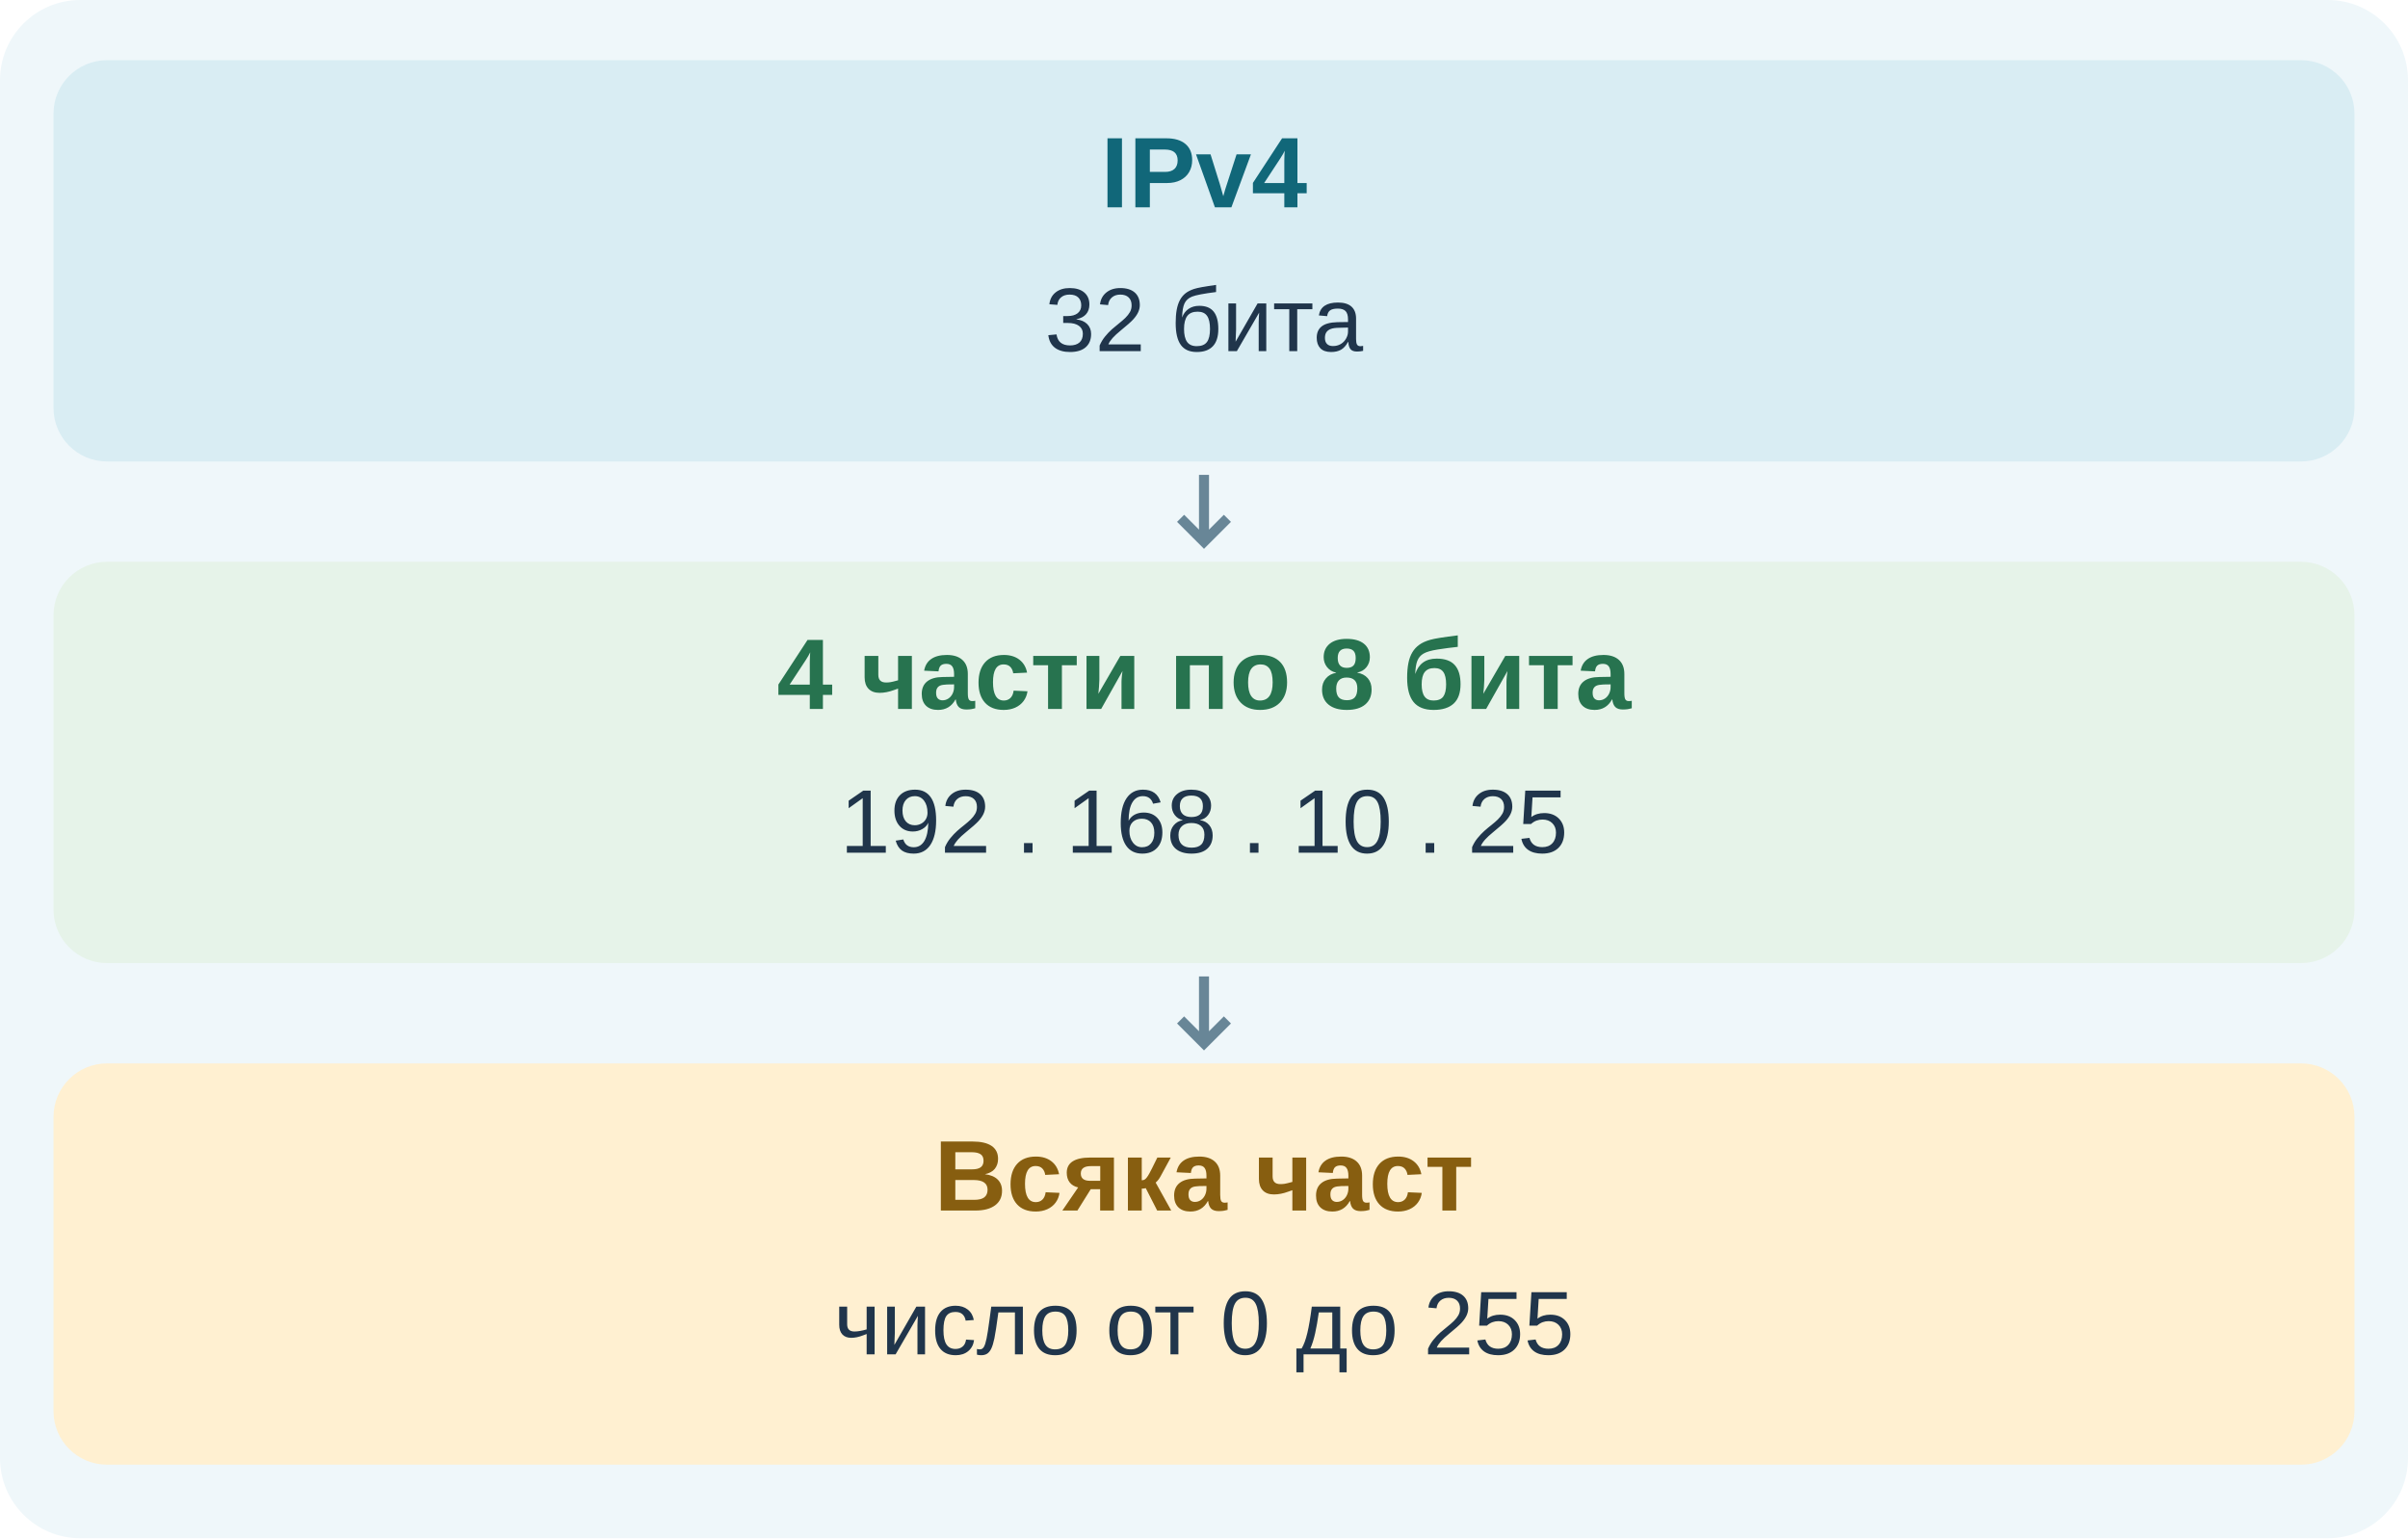
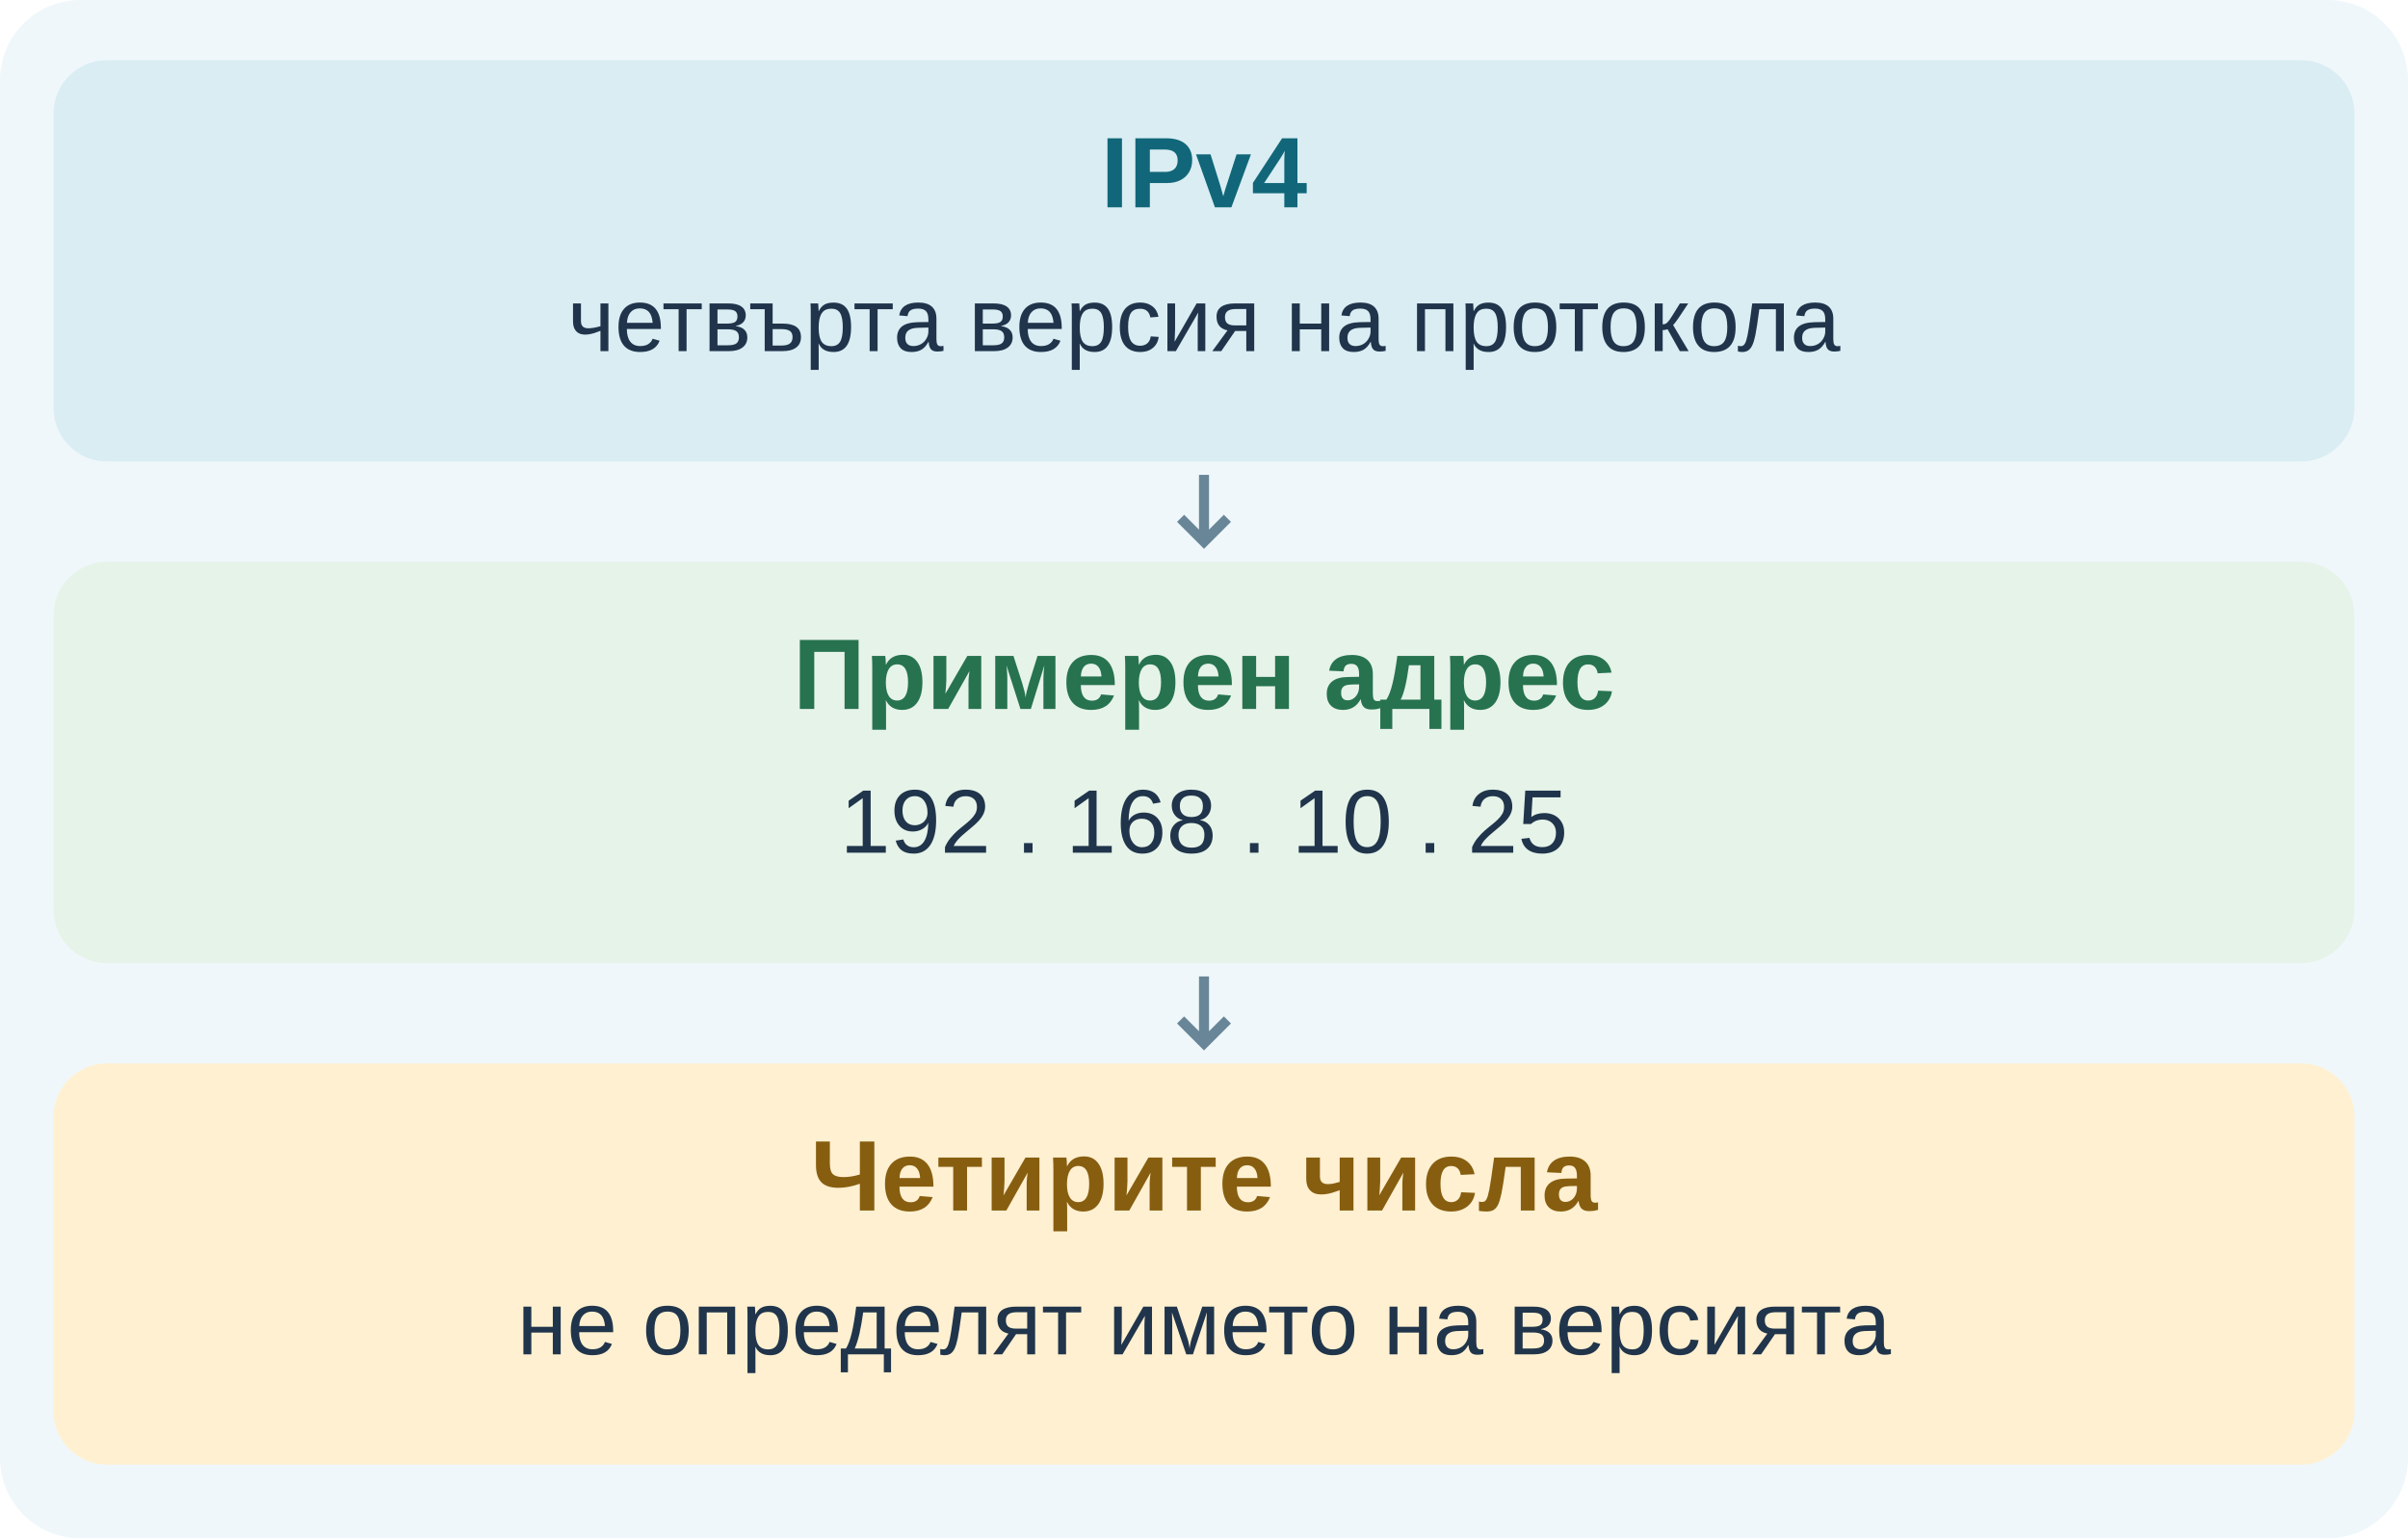
<svg xmlns="http://www.w3.org/2000/svg" width="720" height="460" viewBox="0 0 720 460" role="img">
  <rect width="720" height="460" rx="24" fill="#eff7fa" />
  <rect x="16" y="18" width="688" height="120" rx="16" fill="#d9edf3" />
  <text x="360" y="62" text-anchor="middle" font-family="Arial, sans-serif" font-size="30" font-weight="bold" fill="#116779">IPv4</text>
-   <text x="360" y="105" text-anchor="middle" font-family="Arial, sans-serif" font-size="27" fill="#20354b">32 бита</text>
+   <text x="360" y="105" text-anchor="middle" font-family="Arial, sans-serif" font-size="27" fill="#20354b">четвърта версия на протокола</text>
  <path d="M360 142v20m-7-7 7 7 7-7" fill="none" stroke="#688697" stroke-width="3" />
  <rect x="16" y="168" width="688" height="120" rx="16" fill="#e6f3e9" />
-   <text x="360" y="212" text-anchor="middle" font-family="Arial, sans-serif" font-size="30" font-weight="bold" fill="#27734f">4 части по 8 бита</text>
+   <text x="360" y="212" text-anchor="middle" font-family="Arial, sans-serif" font-size="30" font-weight="bold" fill="#27734f">Примерен адрес</text>
  <text x="360" y="255" text-anchor="middle" font-family="Arial, sans-serif" font-size="27" fill="#20354b">192 . 168 . 10 . 25</text>
  <path d="M360 292v20m-7-7 7 7 7-7" fill="none" stroke="#688697" stroke-width="3" />
  <rect x="16" y="318" width="688" height="120" rx="16" fill="#fff0d1" />
-   <text x="360" y="362" text-anchor="middle" font-family="Arial, sans-serif" font-size="30" font-weight="bold" fill="#875e10">Всяка част</text>
-   <text x="360" y="405" text-anchor="middle" font-family="Arial, sans-serif" font-size="27" fill="#20354b">число от 0 до 255</text>
+   <text x="360" y="362" text-anchor="middle" font-family="Arial, sans-serif" font-size="30" font-weight="bold" fill="#875e10">Четирите числа</text>
+   <text x="360" y="405" text-anchor="middle" font-family="Arial, sans-serif" font-size="27" fill="#20354b">не определят името на версията</text>
</svg>
